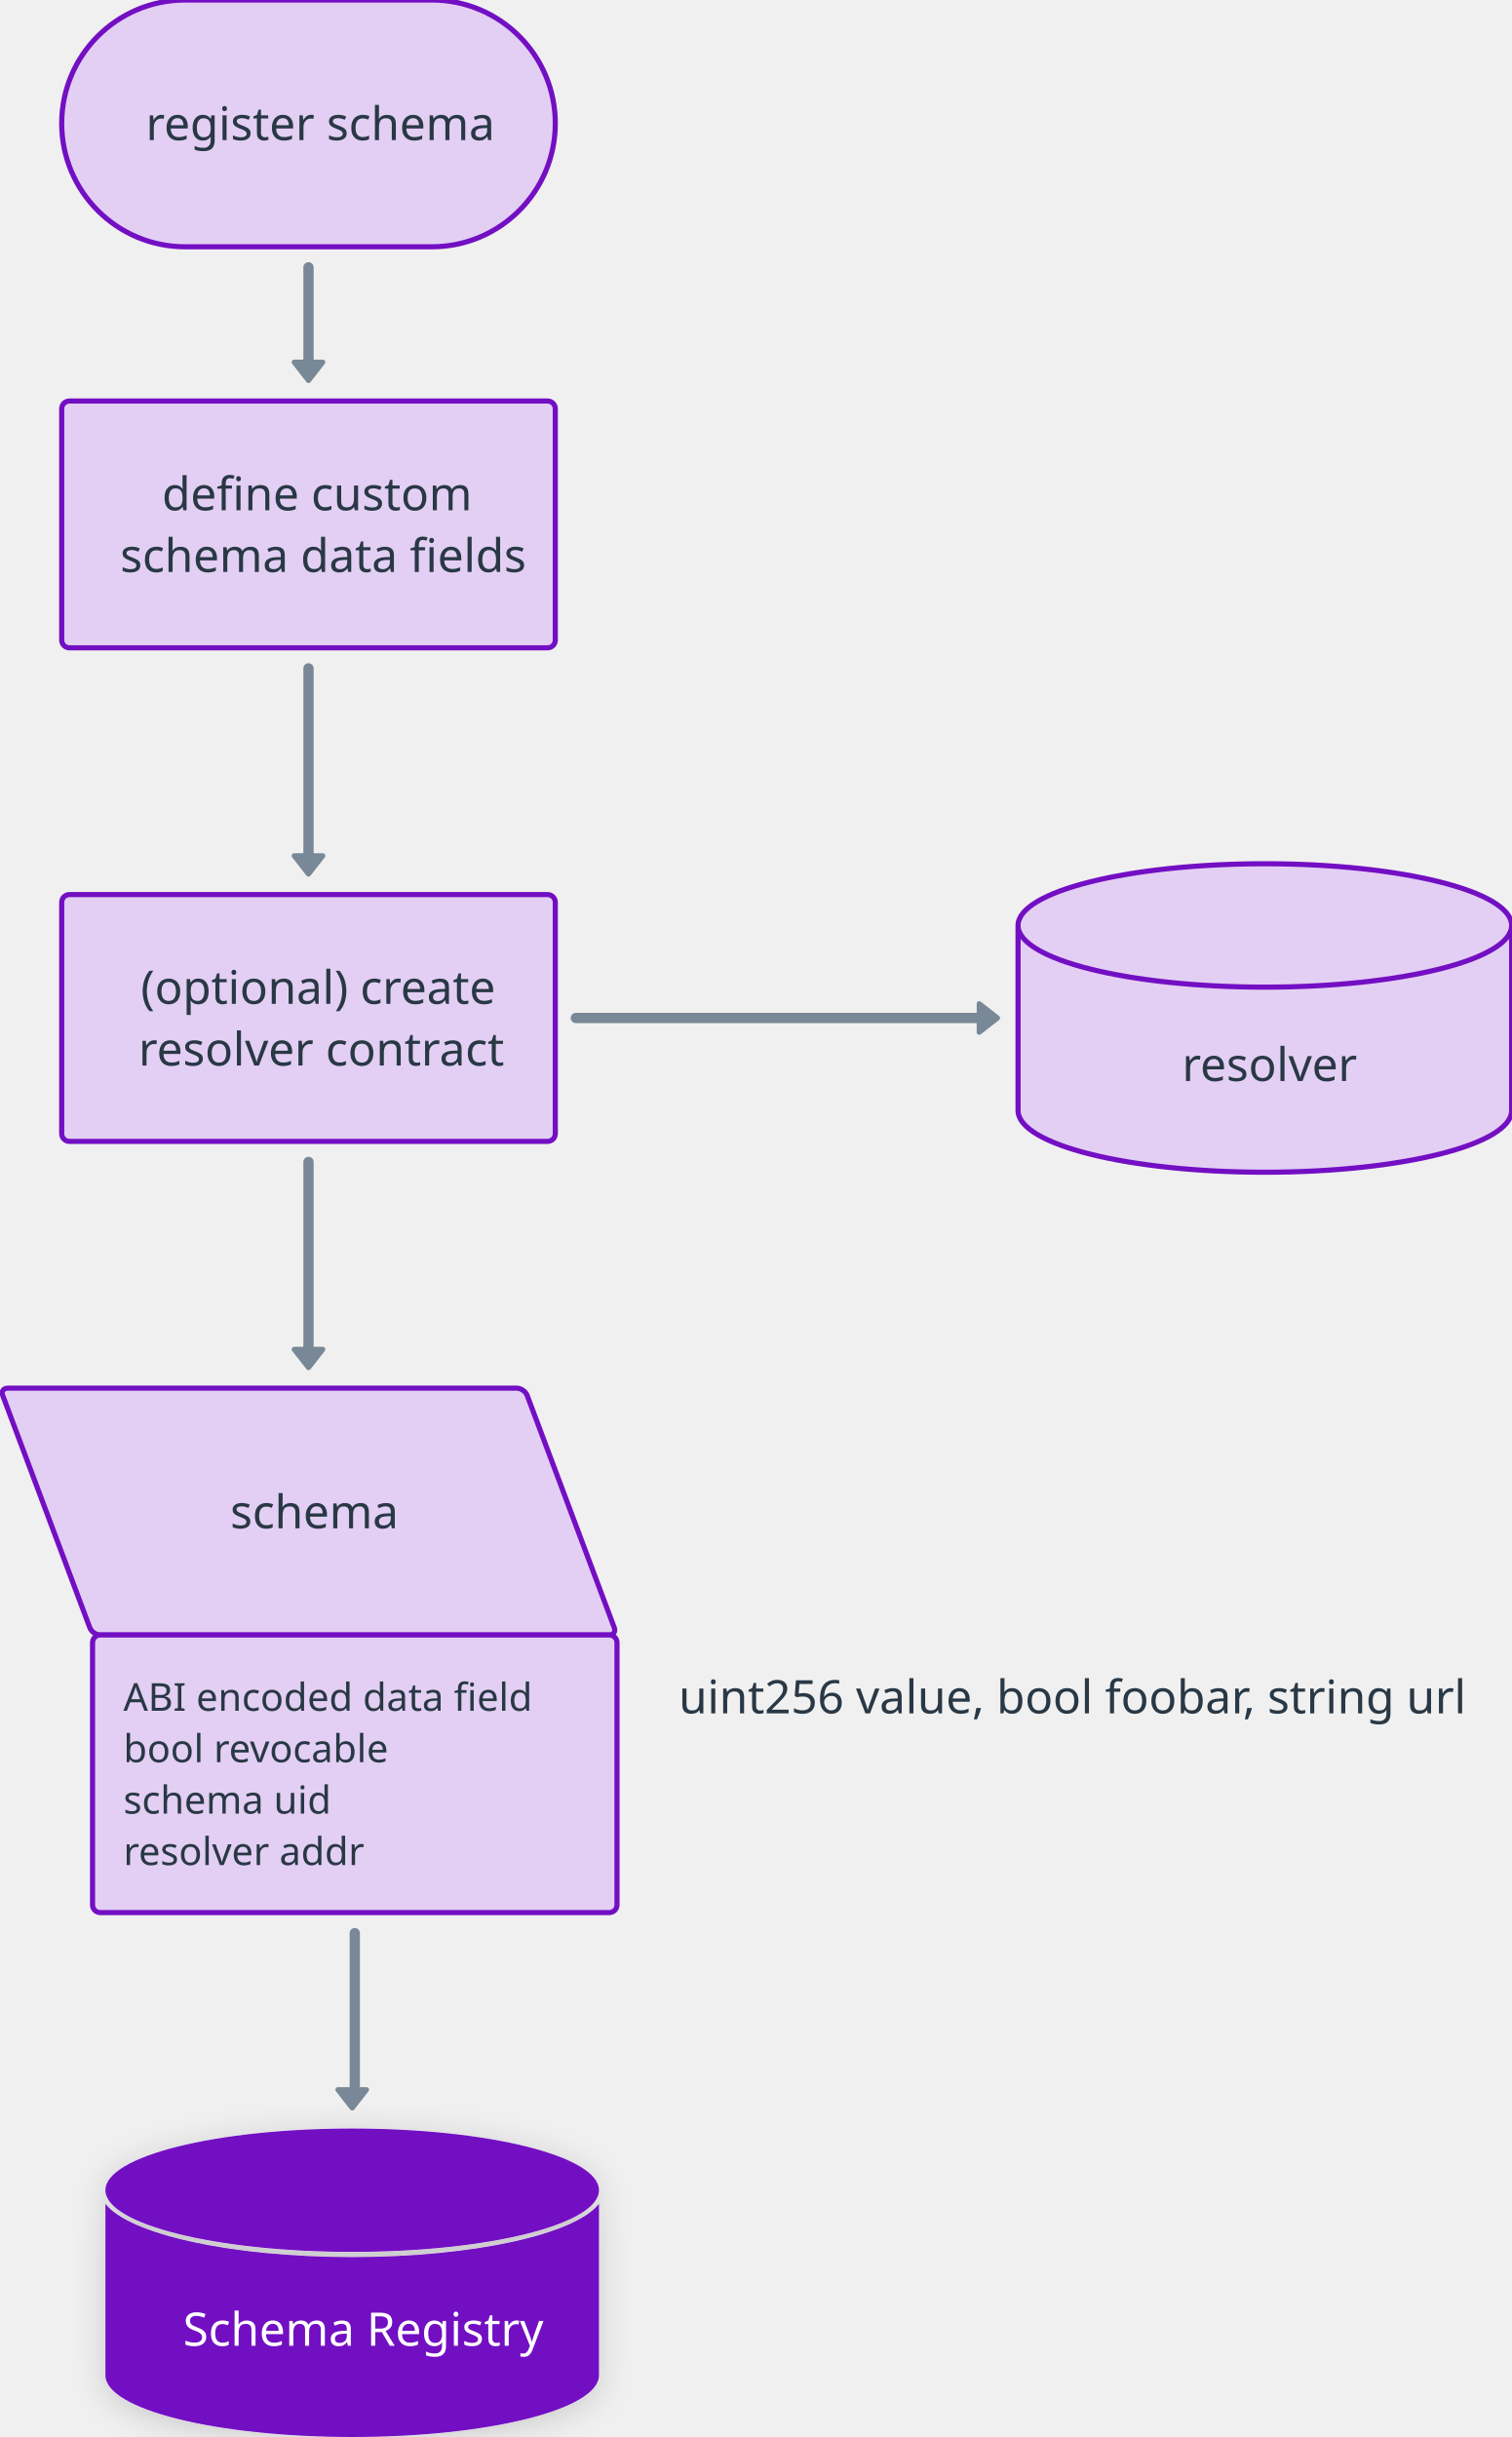
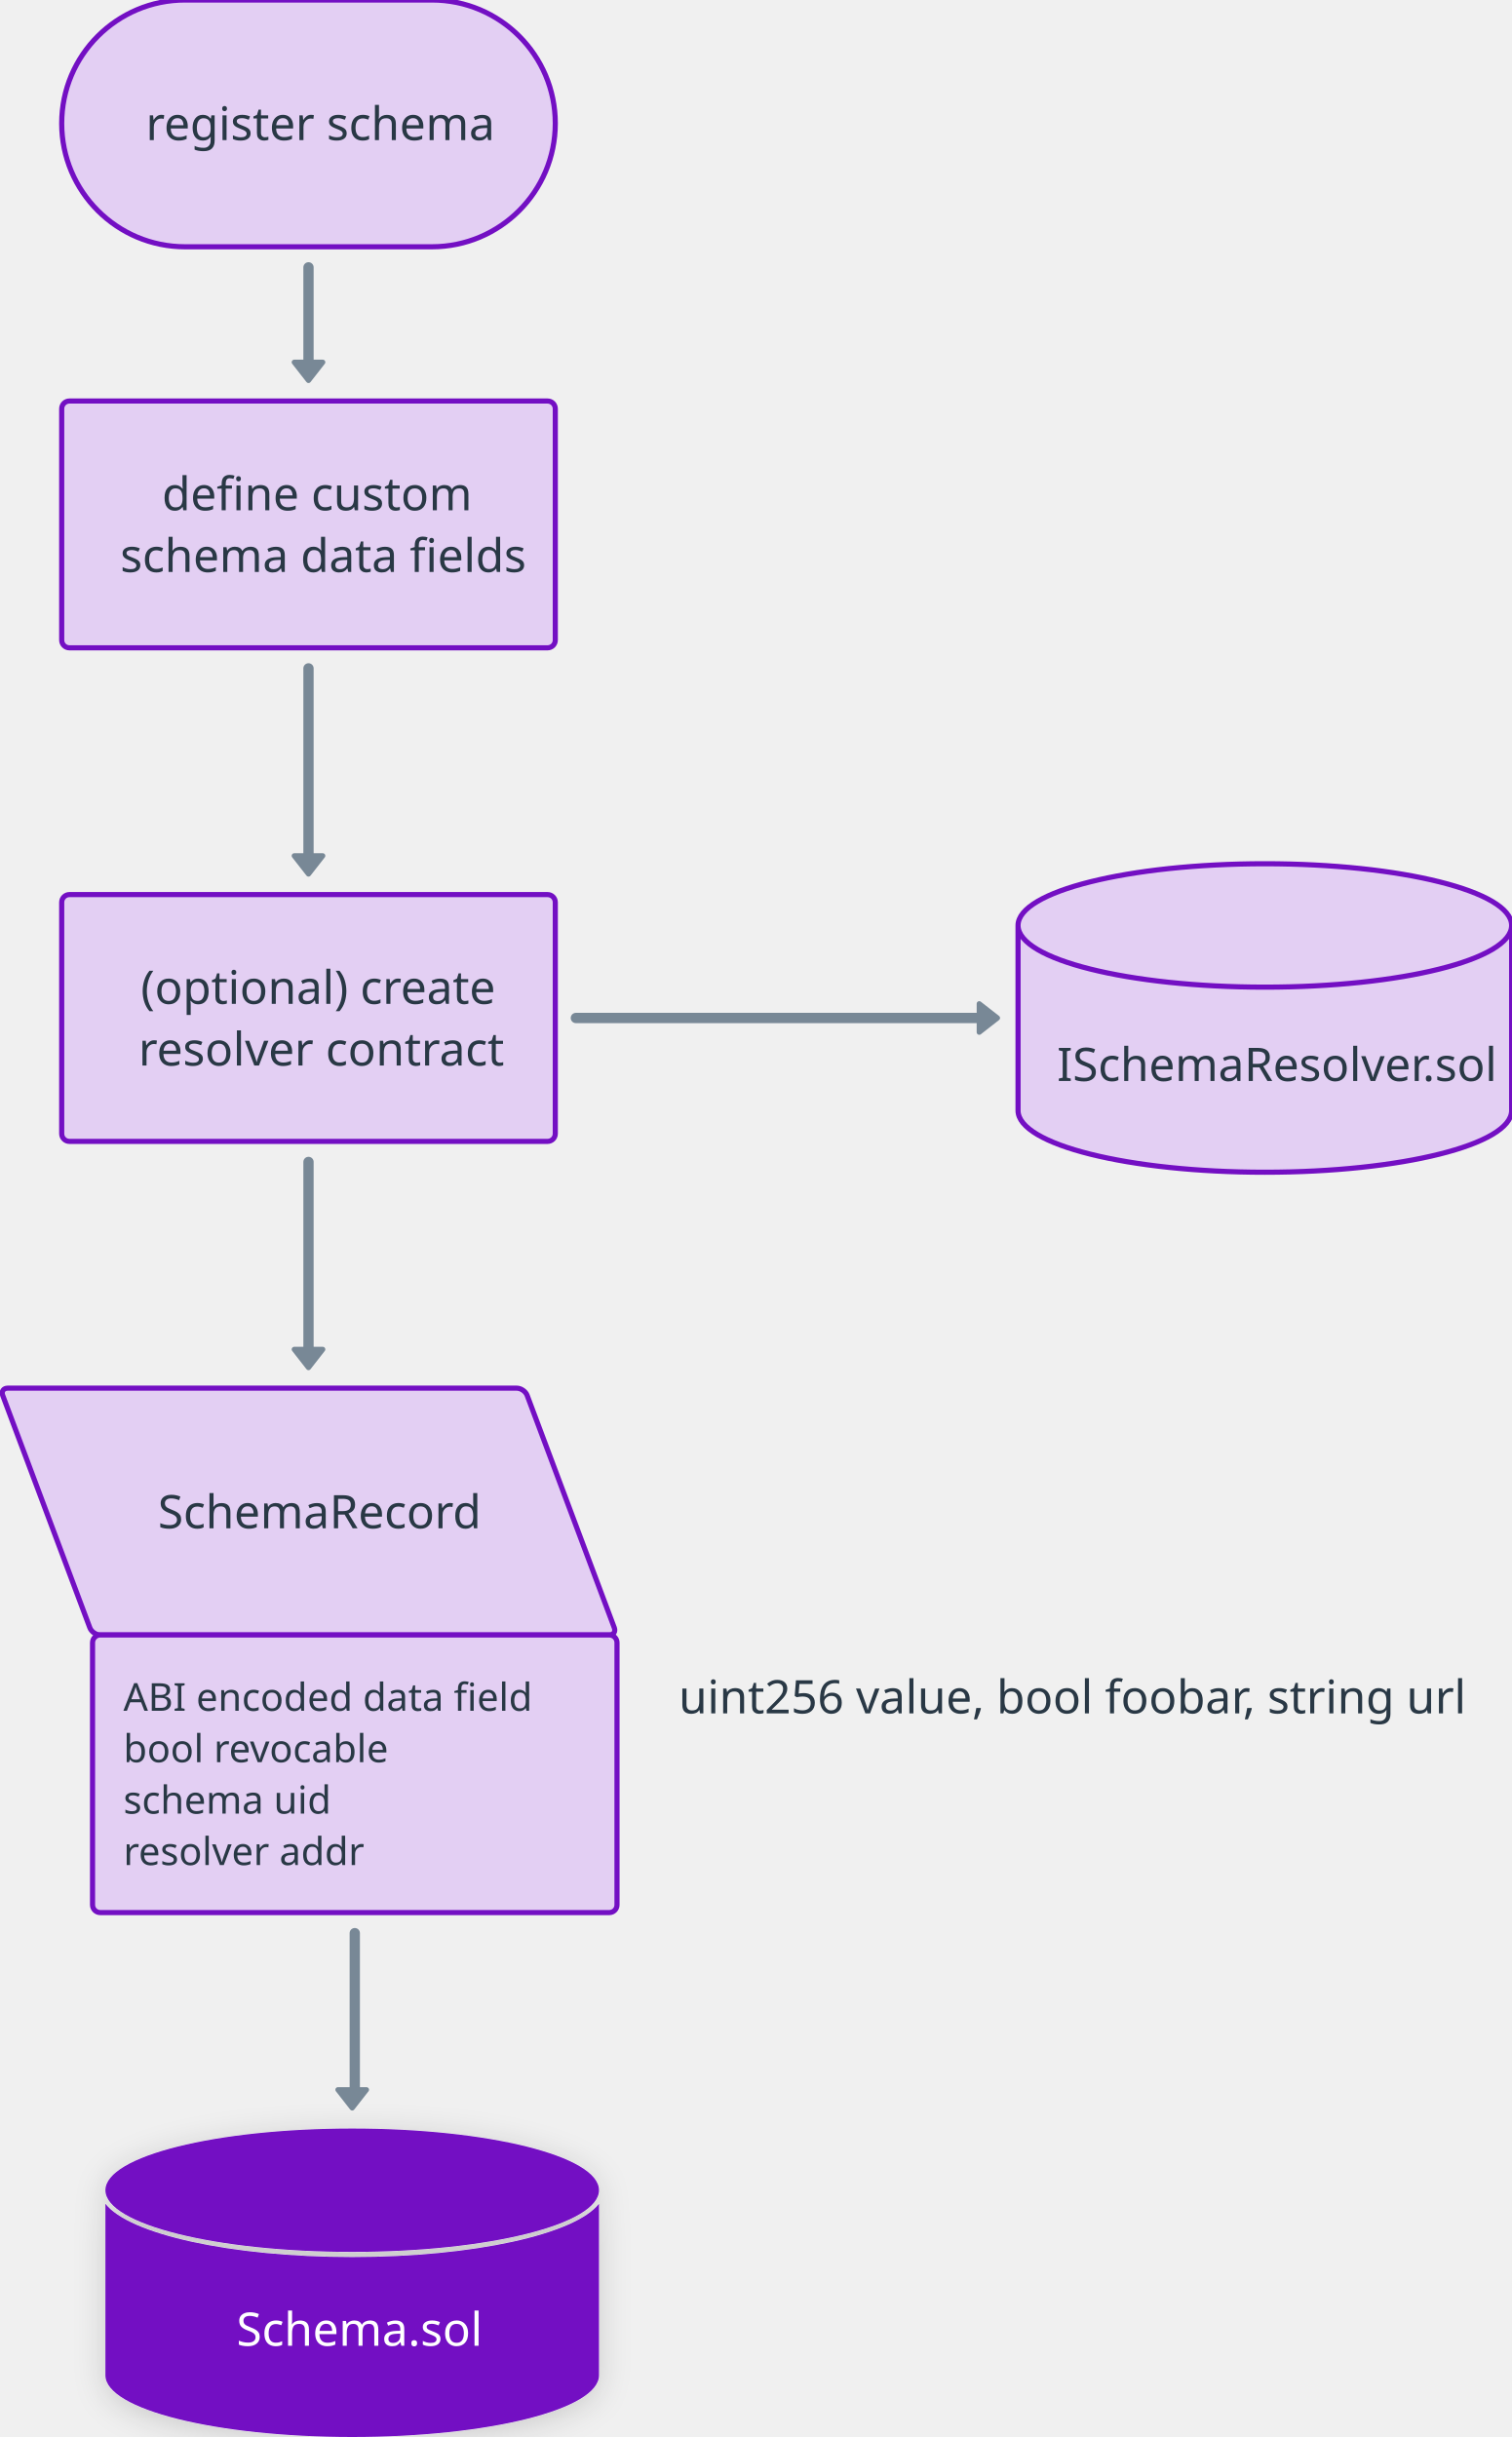
<svg xmlns="http://www.w3.org/2000/svg" version="1.1" viewBox="-204 168 588 948" width="588px" height="948px">
  <defs>
    <style>@font-face{
    font-family:"DIN Next";
    font-weight: 400;
    src:url("https://whimsical.com/fonts/139e8e25-0eea-4cb4-a5d4-79048803e73d.eot?#iefix");
    src:url("https://whimsical.com/fonts/139e8e25-0eea-4cb4-a5d4-79048803e73d.eot?#iefix") format("eot"),url("https://whimsical.com/fonts/094b15e3-94bd-435b-a595-d40edfde661a.woff2") format("woff2"),url("https://whimsical.com/fonts/7e5fbe11-4858-4bd1-9ec6-a1d9f9d227aa.woff") format("woff"),url("https://whimsical.com/fonts/0f11eff9-9f05-46f5-9703-027c510065d7.ttf") format("truetype"),url("https://whimsical.com/fonts/48b61978-3f30-4274-823c-5cdcd1876918.svg#48b61978-3f30-4274-823c-5cdcd1876918") format("svg");
}
@font-face{
    font-family:"DIN Next";
    font-weight: 400;
    font-style: italic;
    src:url("https://whimsical.com/fonts/df24d5e8-5087-42fd-99b1-b16042d666c8.eot?#iefix");
    src:url("https://whimsical.com/fonts/df24d5e8-5087-42fd-99b1-b16042d666c8.eot?#iefix") format("eot"),url("https://whimsical.com/fonts/46251881-ffe9-4bfb-99c7-d6ce3bebaf3e.woff2") format("woff2"),url("https://whimsical.com/fonts/790ebbf2-62c5-4a32-946f-99d405f9243e.woff") format("woff"),url("https://whimsical.com/fonts/d28199e6-0f4a-42df-97f4-606701c6f75a.ttf") format("truetype"),url("https://whimsical.com/fonts/37a462c0-d86e-492c-b9ab-35e6bd417f6c.svg#37a462c0-d86e-492c-b9ab-35e6bd417f6c") format("svg");
}
@font-face{
    font-weight: 500;
    font-family:"DIN Next";
    src:url("https://whimsical.com/fonts/c5b058fc-55ce-4e06-a175-5c7d9a7e90f4.eot?#iefix");
    src:url("https://whimsical.com/fonts/c5b058fc-55ce-4e06-a175-5c7d9a7e90f4.eot?#iefix") format("eot"),url("https://whimsical.com/fonts/7b29ae40-30ff-4f99-a2b9-cde88669fa2f.woff2") format("woff2"),url("https://whimsical.com/fonts/bf73077c-e354-4562-a085-f4703eb1d653.woff") format("woff"),url("https://whimsical.com/fonts/0ffa6947-5317-4d07-b525-14d08a028821.ttf") format("truetype"),url("https://whimsical.com/fonts/9e423e45-5450-4991-a157-dbe6cf61eb4e.svg#9e423e45-5450-4991-a157-dbe6cf61eb4e") format("svg");
}
@font-face{
    font-family:"DIN Next";
    font-weight: 500;
    font-style: italic;
    src:url("https://whimsical.com/fonts/9897c008-fd65-48a4-afc7-36de2fea97b9.eot?#iefix");
    src:url("https://whimsical.com/fonts/9897c008-fd65-48a4-afc7-36de2fea97b9.eot?#iefix") format("eot"),url("https://whimsical.com/fonts/c7717981-647d-4b76-8817-33062e42d11f.woff2") format("woff2"),url("https://whimsical.com/fonts/b852cd4c-1255-40b1-a2be-73a9105b0155.woff") format("woff"),url("https://whimsical.com/fonts/821b00ad-e741-4e2d-af1a-85594367c8a2.ttf") format("truetype"),url("https://whimsical.com/fonts/d3e3b689-a6b0-45f2-b279-f5e194f87409.svg#d3e3b689-a6b0-45f2-b279-f5e194f87409") format("svg");
}
@font-face{
    font-weight: 700;
    font-family:"DIN Next";
    src:url("https://whimsical.com/fonts/81cd3b08-fd39-4ae3-8d05-9d24709eba84.eot?#iefix");
    src:url("https://whimsical.com/fonts/81cd3b08-fd39-4ae3-8d05-9d24709eba84.eot?#iefix") format("eot"),url("https://whimsical.com/fonts/31704504-4671-47a6-a61e-397f07410d91.woff2") format("woff2"),url("https://whimsical.com/fonts/b8a280da-481f-44a0-8d9c-1bc64bd7227c.woff") format("woff"),url("https://whimsical.com/fonts/276d122a-0fab-447b-9fc0-5d7fb0eafce2.ttf") format("truetype"),url("https://whimsical.com/fonts/8fb8273a-8213-4928-808b-b5bfaf3fd7e9.svg#8fb8273a-8213-4928-808b-b5bfaf3fd7e9") format("svg");
}
@font-face{
    font-family:"DIN Next";
    font-weight: 700;
    font-style: italic;
    src:url("https://whimsical.com/fonts/00cc6df3-ed32-4004-8dd8-1c576600a408.eot?#iefix");
    src:url("https://whimsical.com/fonts/00cc6df3-ed32-4004-8dd8-1c576600a408.eot?#iefix") format("eot"),url("https://whimsical.com/fonts/4132c4c8-680c-4d6d-9251-a2da38503bbd.woff2") format("woff2"),url("https://whimsical.com/fonts/366401fe-6df4-47be-8f55-8a411cff0dd2.woff") format("woff"),url("https://whimsical.com/fonts/dbe4f7ba-fc16-44a6-a577-571620e9edaf.ttf") format("truetype"),url("https://whimsical.com/fonts/f874edca-ee87-4ccf-8b1d-921fbc3c1c36.svg#f874edca-ee87-4ccf-8b1d-921fbc3c1c36") format("svg");
}

@font-face {
    font-family: 'PFDINMonoPro';
    src:url('https://whimsical.com/fonts/PFDINMonoPro-Regular.woff') format('woff');
    font-weight: 400;
}
@font-face {
    font-family: 'PFDINMonoPro';
    src:url('https://whimsical.com/fonts/PFDINMonoPro-Italic.woff') format('woff');
    font-style: italic;
    font-weight: 400;
}
@font-face {
    font-family: 'PFDINMonoPro';
    src:url('https://whimsical.com/fonts/PFDINMonoPro-Bold.woff') format('woff');
    font-weight: 700;
}
@font-face {
    font-family: 'PFDINMonoPro';
    src:url('https://whimsical.com/fonts/PFDINMonoPro-BoldItalic.woff') format('woff');
    font-style: italic;
    font-weight: 700;
}
* {-webkit-font-smoothing: auto; -moz-osx-font-smoothing: auto;}@media print { svg { width: 100%; height: 100%; } }</style>
    <g>
      <filter id="white-fill-shadow">
        <feDropShadow dx="0" dy="2" stdDeviation="6" flood-opacity="0.03" flood-color="#000000" />
      </filter>
      <filter id="light-gray-fill-shadow">
        <feDropShadow dx="0" dy="2" stdDeviation="6" flood-opacity="0.09" flood-color="#000000" />
      </filter>
      <filter id="yellow-fill-shadow">
        <feDropShadow dx="0" dy="2" stdDeviation="6" flood-opacity="0.12" flood-color="#000000" />
      </filter>
      <filter id="fill-shadow">
        <feDropShadow dx="0" dy="2" stdDeviation="6" flood-opacity="0.16" flood-color="#000000" />
      </filter>
      <filter id="frame-shadow">
        <feDropShadow dx="0" dy="3" stdDeviation="8" flood-opacity="0.06" flood-color="#000000" />
      </filter>
      <filter id="button-shadow">
        <feDropShadow dx="0" dy="2" stdDeviation="6" flood-opacity="0.03" flood-color="#000000" />
      </filter>
      <filter id="button-hover-shadow">
        <feDropShadow dx="0" dy="2" stdDeviation="6" flood-opacity="0.08" flood-color="#000000" />
      </filter>
      <filter id="badge-shadow">
        <feDropShadow dx="0" dy="2" stdDeviation="6" flood-opacity="0.08" flood-color="#000000" />
      </filter>
    </g>
  </defs>
  <g>
    <g>
      <rect x="-180" y="168" width="192" height="96" rx="48" ry="48" fill="#e3cff3" />
      <rect y="168" rx="48" stroke="#730FC3" fill="none" stroke-linejoin="round" width="192" stroke-linecap="round" stroke-width="2" x="-180" ry="48" height="96" />
      <g class="content">
        <g>
          <g>
            <g>
              <g>
                <g />
                <text fill="#293845">
                  <tspan x="-147.276" y="222.5" font-family="DIN Next, sans-serif" font-size="18" font-style="normal" font-weight="normal">register schema</tspan>
                </text>
              </g>
            </g>
          </g>
        </g>
      </g>
    </g>
  </g>
  <g>
    <g>
      <rect x="-180" y="516" width="192" height="96" rx="3" ry="3" fill="#e3cff3" />
      <rect y="516" rx="3" stroke="#730FC3" fill="none" stroke-linejoin="round" width="192" stroke-linecap="round" stroke-width="2" x="-180" ry="3" height="96" />
      <g class="content">
        <g>
          <g>
            <g>
              <g>
                <g />
                <text fill="#293845">
                  <tspan x="-149.219" y="558.5" font-family="DIN Next, sans-serif" font-size="18" font-style="normal" font-weight="normal">(optional) create </tspan>
                </text>
              </g>
            </g>
            <g>
              <g>
                <g />
                <text fill="#293845">
                  <tspan x="-150.118" y="582.5" font-family="DIN Next, sans-serif" font-size="18" font-style="normal" font-weight="normal">resolver contract</tspan>
                </text>
              </g>
            </g>
          </g>
        </g>
      </g>
    </g>
  </g>
  <g>
    <g>
      <rect x="-180" y="324" width="192" height="96" rx="3" ry="3" fill="#e3cff3" />
      <rect y="324" rx="3" stroke="#730FC3" fill="none" stroke-linejoin="round" width="192" stroke-linecap="round" stroke-width="2" x="-180" ry="3" height="96" />
      <g class="content">
        <g>
          <g>
            <g>
              <g>
                <g />
                <text fill="#293845">
                  <tspan x="-140.967" y="366.5" font-family="DIN Next, sans-serif" font-size="18" font-style="normal" font-weight="normal">define custom </tspan>
                </text>
              </g>
            </g>
            <g>
              <g>
                <g />
                <text fill="#293845">
                  <tspan x="-157.229" y="390.5" font-family="DIN Next, sans-serif" font-size="18" font-style="normal" font-weight="normal">schema data fields</tspan>
                </text>
              </g>
            </g>
          </g>
        </g>
      </g>
    </g>
  </g>
  <g>
    <g>
      <line stroke="#788896" fill="none" stroke-linejoin="round" y1="272" stroke-linecap="round" stroke-width="4" x1="-84" y2="312" x2="-84" />
      <polygon points="-78.459,308.908 -84,316 -89.541,308.908" fill="#788896" stroke="#788896" stroke-width="2" stroke-linecap="round" stroke-linejoin="round" />
    </g>
  </g>
  <g>
    <g>
      <line stroke="#788896" fill="none" stroke-linejoin="round" y1="428" stroke-linecap="round" stroke-width="4" x1="-84" y2="504" x2="-84" />
      <polygon points="-78.459,500.908 -84,508 -89.541,500.908" fill="#788896" stroke="#788896" stroke-width="2" stroke-linecap="round" stroke-linejoin="round" />
    </g>
  </g>
  <g>
    <g>
      <path d="M384,528c0,13.255 -42.981,24 -96,24c-53.019,0 -96,-10.745 -96,-24c0,-13.255 42.981,-24 96,-24c53.019,0 96,10.745 96,24c0,13.255 0,58.745 0,72c0,13.255 -42.981,24 -96,24c-53.019,0 -96,-10.745 -96,-24c0,-13.255 0,-72 0,-72" fill="#e3cff3" />
      <path d="M384,528c0,13.255 -42.981,24 -96,24c-53.019,0 -96,-10.745 -96,-24c0,-13.255 42.981,-24 96,-24c53.019,0 96,10.745 96,24c0,13.255 0,58.745 0,72c0,13.255 -42.981,24 -96,24c-53.019,0 -96,-10.745 -96,-24c0,-13.255 0,-72 0,-72" fill="none" stroke="#730FC3" stroke-linecap="round" stroke-linejoin="round" stroke-width="2" />
      <g class="content">
        <g>
          <g>
            <g>
              <g>
                <g />
                <text fill="#293845">
-                   <tspan x="255.8" y="588.5" font-family="DIN Next, sans-serif" font-size="18" font-style="normal" font-weight="normal">resolver</tspan>
+                   <tspan x="207.14" y="588.5" font-family="DIN Next, sans-serif" font-size="18" font-style="normal" font-weight="normal">ISchemaResolver.sol</tspan>
                </text>
              </g>
            </g>
          </g>
        </g>
      </g>
    </g>
  </g>
  <g>
    <g>
      <line stroke="#788896" fill="none" stroke-linejoin="round" y1="564" stroke-linecap="round" stroke-width="4" x1="20" y2="564" x2="180" />
      <polygon points="176.908,558.459 184,564 176.908,569.541" fill="#788896" stroke="#788896" stroke-width="2" stroke-linecap="round" stroke-linejoin="round" />
    </g>
  </g>
  <g>
    <g>
      <path d="M-202.947,710.809c-0.582,-1.551 0.29,-2.809 1.947,-2.809h198c1.657,0 3.472,1.258 4.053,2.809l33.893,90.382c0.582,1.551 -0.29,2.809 -1.947,2.809h-198c-1.657,0 -3.472,-1.258 -4.053,-2.809z" fill="#e3cff3" />
      <path d="M-202.947,710.809c-0.582,-1.551 0.29,-2.809 1.947,-2.809h198c1.657,0 3.472,1.258 4.053,2.809l33.893,90.382c0.582,1.551 -0.29,2.809 -1.947,2.809h-198c-1.657,0 -3.472,-1.258 -4.053,-2.809z" fill="none" stroke="#730FC3" stroke-linecap="round" stroke-linejoin="round" stroke-width="2" />
      <g class="content">
        <g>
          <g>
            <g>
              <g>
                <g />
                <text fill="#293845">
-                   <tspan x="-114.437" y="762.5" font-family="DIN Next, sans-serif" font-size="18" font-style="normal" font-weight="normal">schema</tspan>
+                   <tspan x="-142.569" y="762.5" font-family="DIN Next, sans-serif" font-size="18" font-style="normal" font-weight="normal">SchemaRecord</tspan>
                </text>
              </g>
            </g>
          </g>
        </g>
      </g>
    </g>
  </g>
  <g>
    <g>
      <line stroke="#788896" fill="none" stroke-linejoin="round" y1="620" stroke-linecap="round" stroke-width="4" x1="-84" y2="696" x2="-84" />
      <polygon points="-78.459,692.908 -84,700 -89.541,692.908" fill="#788896" stroke="#788896" stroke-width="2" stroke-linecap="round" stroke-linejoin="round" />
    </g>
  </g>
  <g>
    <path d="M29,1092c0,13.255 -42.981,24 -96,24c-53.019,0 -96,-10.745 -96,-24c0,-10.832 0,-52.044 0,-66.748c9.155,11.842 48.657,20.748 96,20.748c47.343,0 86.845,-8.907 96,-20.748c0,17.324 0,54.905 0,66.748zM-163,1020c0,-13.255 42.981,-24 96,-24c53.019,0 96,10.745 96,24c0,13.255 -42.981,24 -96,24c-53.019,0 -96,-10.745 -96,-24z" fill="#FFFFFF" filter="url(#fill-shadow)" />
    <g>
      <path d="M29,1092c0,13.255 -42.981,24 -96,24c-53.019,0 -96,-10.745 -96,-24c0,-10.832 0,-52.044 0,-66.748c9.155,11.842 48.657,20.748 96,20.748c47.343,0 86.845,-8.907 96,-20.748c0,17.324 0,54.905 0,66.748zM-163,1020c0,-13.255 42.981,-24 96,-24c53.019,0 96,10.745 96,24c0,13.255 -42.981,24 -96,24c-53.019,0 -96,-10.745 -96,-24z" fill="#730FC3" />
      <g class="content">
        <g>
          <g>
            <g>
              <g>
                <g />
                <text fill="#FFFFFF">
-                   <tspan x="-132.805" y="1080.5" font-family="DIN Next, sans-serif" font-size="18" font-style="normal" font-weight="normal">Schema Registry</tspan>
+                   <tspan x="-112.016" y="1080.5" font-family="DIN Next, sans-serif" font-size="18" font-style="normal" font-weight="normal">Schema.sol</tspan>
                </text>
              </g>
            </g>
          </g>
        </g>
      </g>
    </g>
  </g>
  <g>
    <g>
      <rect x="-168" y="804" width="204" height="108" rx="3" ry="3" fill="#e3cff3" />
      <rect y="804" rx="3" stroke="#730FC3" fill="none" stroke-linejoin="round" width="204" stroke-linecap="round" stroke-width="2" x="-168" ry="3" height="108" />
      <g class="content">
        <g>
          <g>
            <g>
              <g>
                <g />
                <text fill="#293845">
                  <tspan x="-156" y="833.5" font-family="DIN Next, sans-serif" font-size="15" font-style="normal" font-weight="normal">ABI encoded data field</tspan>
                </text>
              </g>
            </g>
          </g>
        </g>
        <g>
          <g>
            <g>
              <g>
                <g />
                <text fill="#293845">
                  <tspan x="-156" y="853.5" font-family="DIN Next, sans-serif" font-size="15" font-style="normal" font-weight="normal">bool revocable</tspan>
                </text>
              </g>
            </g>
          </g>
        </g>
        <g>
          <g>
            <g>
              <g>
                <g />
                <text fill="#293845">
                  <tspan x="-156" y="873.5" font-family="DIN Next, sans-serif" font-size="15" font-style="normal" font-weight="normal">schema uid</tspan>
                </text>
              </g>
            </g>
          </g>
        </g>
        <g>
          <g>
            <g>
              <g>
                <g />
                <text fill="#293845">
                  <tspan x="-156" y="893.5" font-family="DIN Next, sans-serif" font-size="15" font-style="normal" font-weight="normal">resolver addr</tspan>
                </text>
              </g>
            </g>
          </g>
        </g>
      </g>
    </g>
  </g>
  <g>
    <g>
      <path d="M-66,920v63.5c0,0.276 -0.224,0.5 -0.5,0.5v0c-0.1,0 -0.192,0.029 -0.27,0.079" fill="none" stroke="#788896" stroke-linecap="round" stroke-linejoin="round" stroke-width="4" />
      <polygon points="-61.459,980.908 -67,988 -72.541,980.908" fill="#788896" stroke="#788896" stroke-width="2" stroke-linecap="round" stroke-linejoin="round" />
    </g>
  </g>
  <g>
    <g class="content">
      <g>
        <g>
          <g>
            <g>
              <g />
              <text fill="#293845">
                <tspan x="60" y="834.5" font-family="DIN Next, sans-serif" font-size="18" font-style="normal" font-weight="normal">uint256 value, bool foobar, string url</tspan>
              </text>
            </g>
          </g>
        </g>
      </g>
    </g>
  </g>
</svg>
